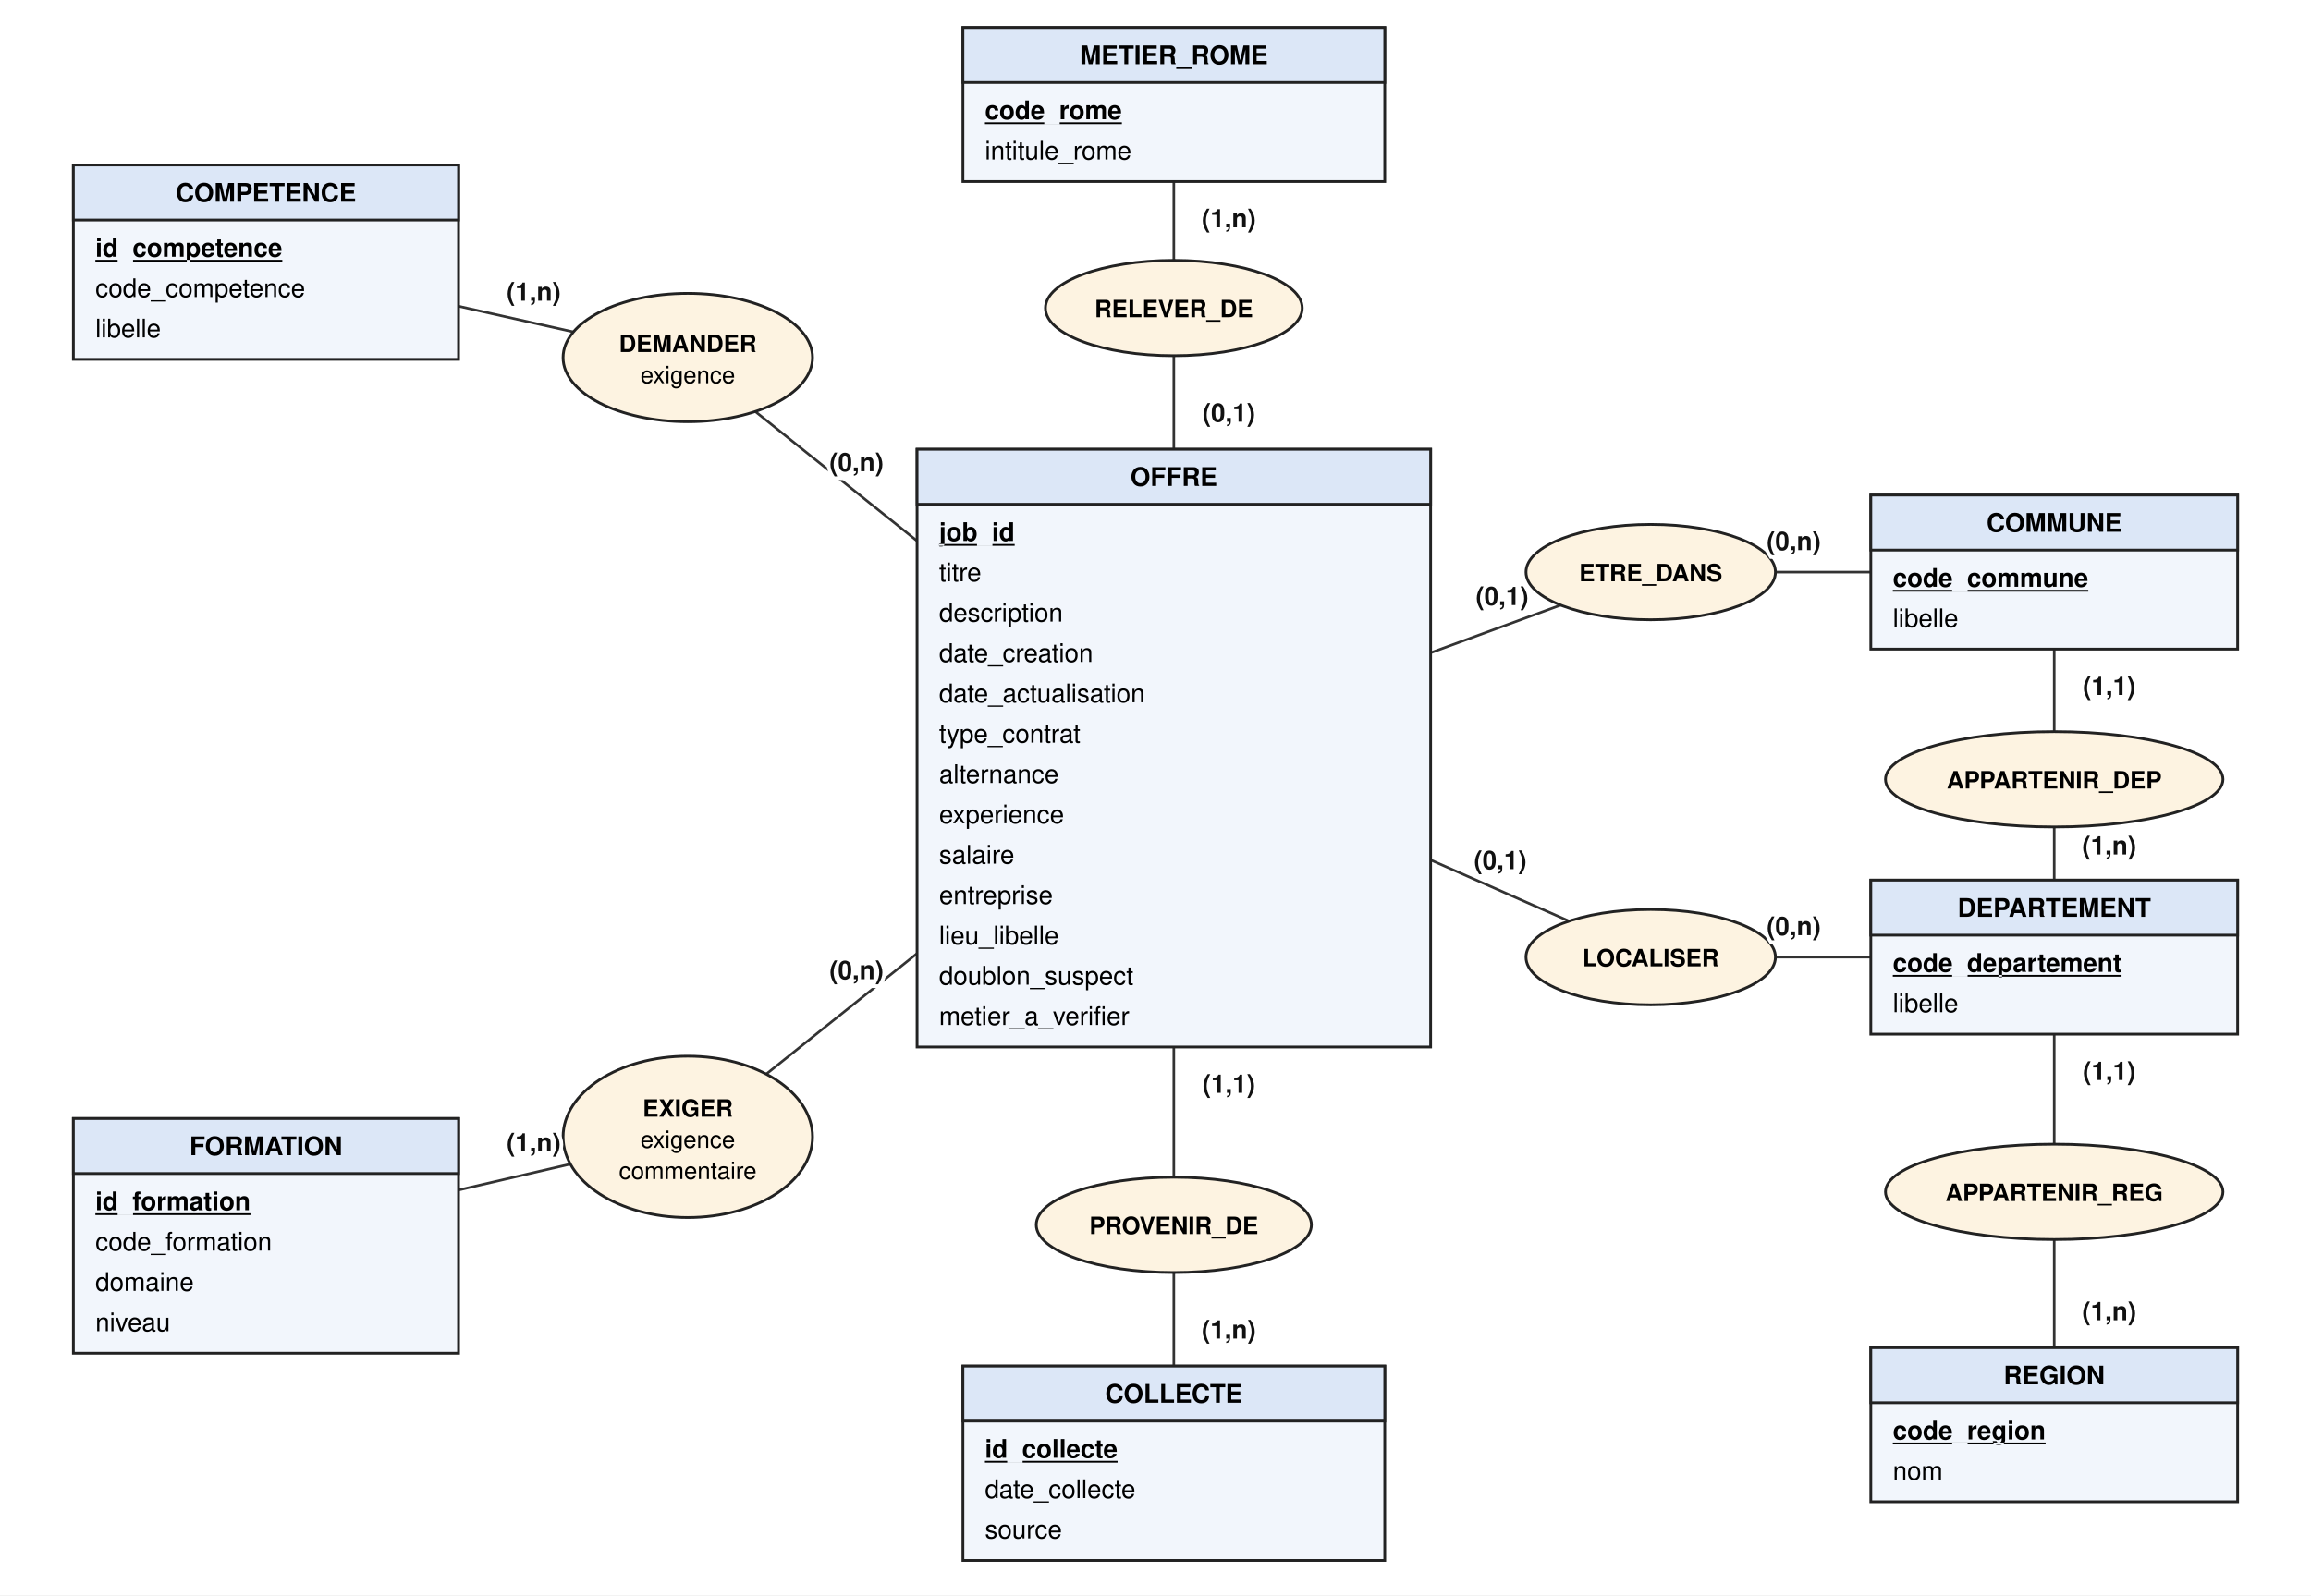
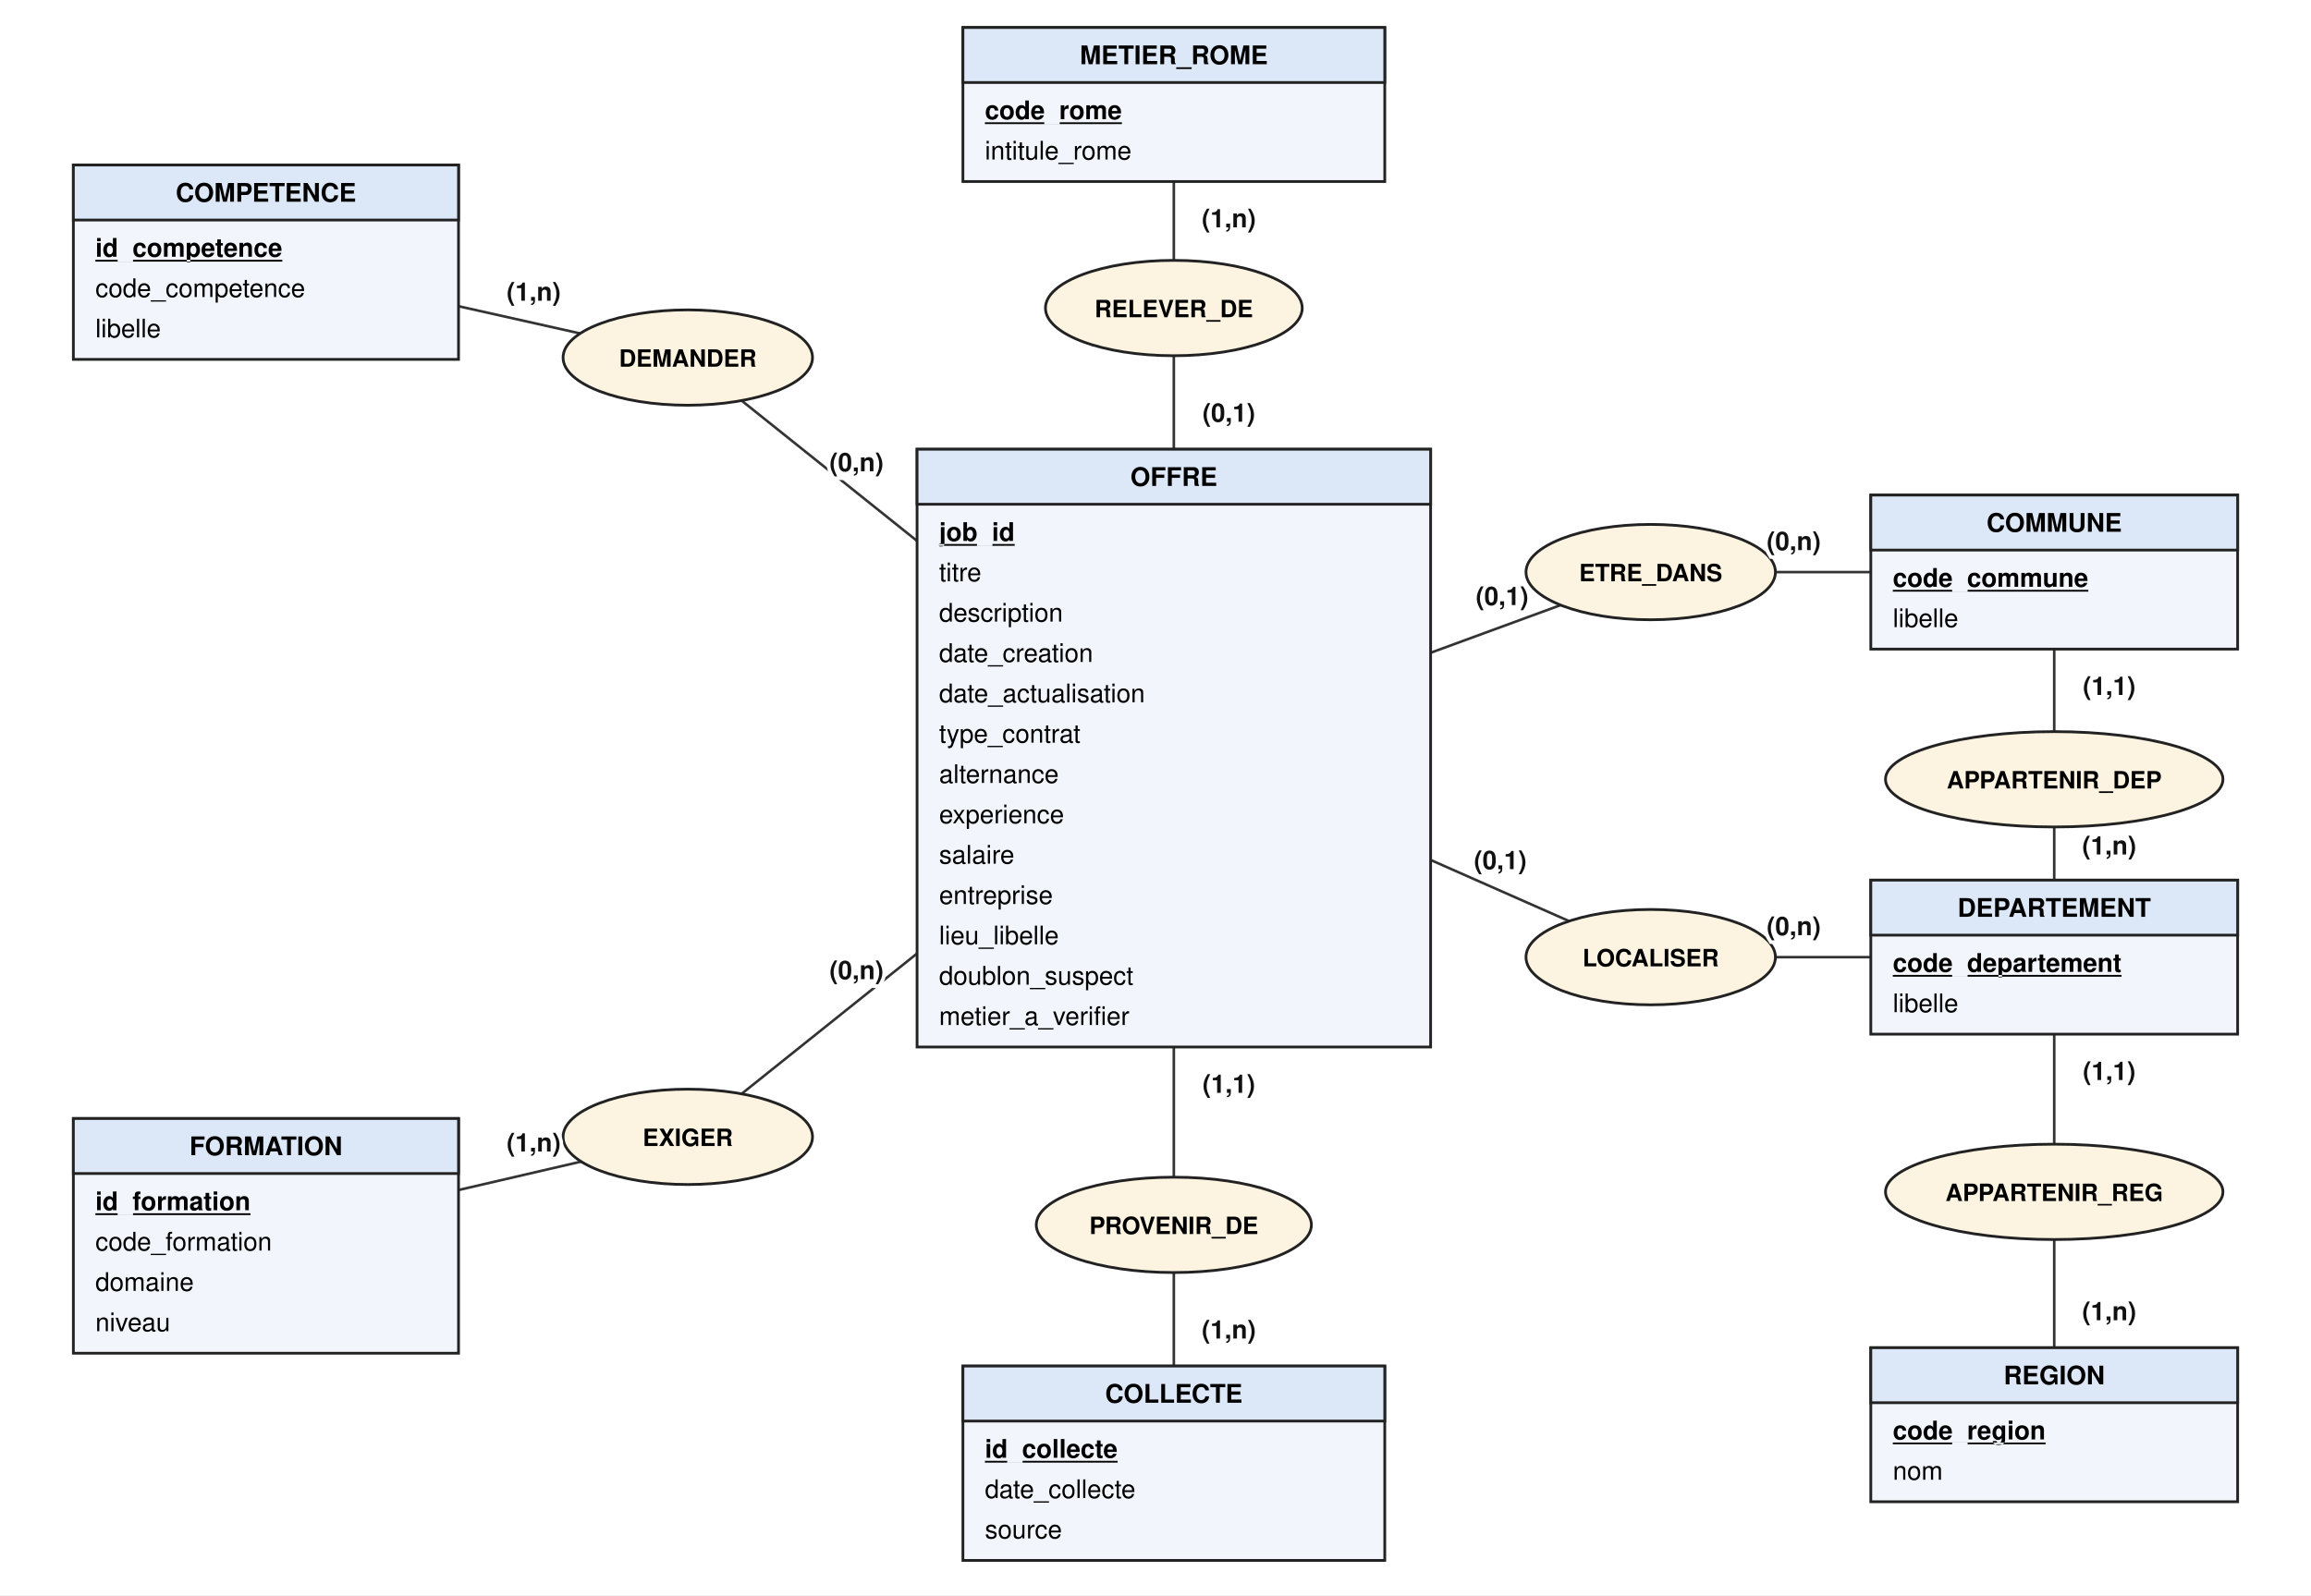
<svg xmlns="http://www.w3.org/2000/svg" viewBox="0 0 1260 870" width="1260" height="870" font-family="Helvetica, Arial, sans-serif" font-size="14">
  <rect width="1260" height="870" fill="#ffffff" />
  <line x1="640" y1="168" x2="640" y2="245" stroke="#333" stroke-width="1.4" />
  <line x1="640" y1="168" x2="640" y2="99" stroke="#333" stroke-width="1.4" />
  <line x1="640" y1="668" x2="640" y2="571" stroke="#333" stroke-width="1.4" />
  <line x1="640" y1="668" x2="640" y2="745" stroke="#333" stroke-width="1.4" />
  <line x1="375" y1="195" x2="500" y2="295" stroke="#333" stroke-width="1.4" />
  <line x1="375" y1="195" x2="250" y2="167" stroke="#333" stroke-width="1.4" />
  <line x1="375" y1="620" x2="500" y2="520" stroke="#333" stroke-width="1.4" />
  <line x1="375" y1="620" x2="250" y2="649" stroke="#333" stroke-width="1.4" />
  <line x1="900" y1="312" x2="780" y2="356" stroke="#333" stroke-width="1.4" />
  <line x1="900" y1="312" x2="1020" y2="312" stroke="#333" stroke-width="1.4" />
  <line x1="900" y1="522" x2="780" y2="469" stroke="#333" stroke-width="1.4" />
  <line x1="900" y1="522" x2="1020" y2="522" stroke="#333" stroke-width="1.4" />
  <line x1="1120" y1="425" x2="1120" y2="354" stroke="#333" stroke-width="1.4" />
  <line x1="1120" y1="425" x2="1120" y2="480" stroke="#333" stroke-width="1.4" />
  <line x1="1120" y1="650" x2="1120" y2="564" stroke="#333" stroke-width="1.4" />
  <line x1="1120" y1="650" x2="1120" y2="735" stroke="#333" stroke-width="1.4" />
  <rect x="500" y="245" width="280" height="326" fill="#f2f6fc" stroke="#222" stroke-width="1.5" />
  <rect x="500" y="245" width="280" height="30" fill="#dce7f7" stroke="#222" stroke-width="1.5" />
  <text x="640.0" y="265" text-anchor="middle" font-weight="bold">OFFRE</text>
  <text x="512" y="295" text-decoration="underline" font-weight="bold">job_id</text>
  <text x="512" y="317">titre</text>
  <text x="512" y="339">description</text>
  <text x="512" y="361">date_creation</text>
  <text x="512" y="383">date_actualisation</text>
  <text x="512" y="405">type_contrat</text>
  <text x="512" y="427">alternance</text>
  <text x="512" y="449">experience</text>
  <text x="512" y="471">salaire</text>
  <text x="512" y="493">entreprise</text>
  <text x="512" y="515">lieu_libelle</text>
  <text x="512" y="537">doublon_suspect</text>
  <text x="512" y="559">metier_a_verifier</text>
  <rect x="525" y="15" width="230" height="84" fill="#f2f6fc" stroke="#222" stroke-width="1.5" />
  <rect x="525" y="15" width="230" height="30" fill="#dce7f7" stroke="#222" stroke-width="1.5" />
  <text x="640.0" y="35" text-anchor="middle" font-weight="bold">METIER_ROME</text>
  <text x="537" y="65" text-decoration="underline" font-weight="bold">code_rome</text>
  <text x="537" y="87">intitule_rome</text>
  <rect x="525" y="745" width="230" height="106" fill="#f2f6fc" stroke="#222" stroke-width="1.5" />
  <rect x="525" y="745" width="230" height="30" fill="#dce7f7" stroke="#222" stroke-width="1.5" />
  <text x="640.0" y="765" text-anchor="middle" font-weight="bold">COLLECTE</text>
  <text x="537" y="795" text-decoration="underline" font-weight="bold">id_collecte</text>
  <text x="537" y="817">date_collecte</text>
  <text x="537" y="839">source</text>
  <rect x="40" y="90" width="210" height="106" fill="#f2f6fc" stroke="#222" stroke-width="1.5" />
  <rect x="40" y="90" width="210" height="30" fill="#dce7f7" stroke="#222" stroke-width="1.5" />
  <text x="145.0" y="110" text-anchor="middle" font-weight="bold">COMPETENCE</text>
  <text x="52" y="140" text-decoration="underline" font-weight="bold">id_competence</text>
  <text x="52" y="162">code_competence</text>
  <text x="52" y="184">libelle</text>
  <rect x="40" y="610" width="210" height="128" fill="#f2f6fc" stroke="#222" stroke-width="1.5" />
  <rect x="40" y="610" width="210" height="30" fill="#dce7f7" stroke="#222" stroke-width="1.5" />
  <text x="145.0" y="630" text-anchor="middle" font-weight="bold">FORMATION</text>
  <text x="52" y="660" text-decoration="underline" font-weight="bold">id_formation</text>
  <text x="52" y="682">code_formation</text>
  <text x="52" y="704">domaine</text>
  <text x="52" y="726">niveau</text>
  <rect x="1020" y="270" width="200" height="84" fill="#f2f6fc" stroke="#222" stroke-width="1.5" />
  <rect x="1020" y="270" width="200" height="30" fill="#dce7f7" stroke="#222" stroke-width="1.5" />
  <text x="1120.0" y="290" text-anchor="middle" font-weight="bold">COMMUNE</text>
  <text x="1032" y="320" text-decoration="underline" font-weight="bold">code_commune</text>
  <text x="1032" y="342">libelle</text>
  <rect x="1020" y="480" width="200" height="84" fill="#f2f6fc" stroke="#222" stroke-width="1.5" />
  <rect x="1020" y="480" width="200" height="30" fill="#dce7f7" stroke="#222" stroke-width="1.5" />
  <text x="1120.0" y="500" text-anchor="middle" font-weight="bold">DEPARTEMENT</text>
  <text x="1032" y="530" text-decoration="underline" font-weight="bold">code_departement</text>
  <text x="1032" y="552">libelle</text>
  <rect x="1020" y="735" width="200" height="84" fill="#f2f6fc" stroke="#222" stroke-width="1.5" />
  <rect x="1020" y="735" width="200" height="30" fill="#dce7f7" stroke="#222" stroke-width="1.5" />
  <text x="1120.0" y="755" text-anchor="middle" font-weight="bold">REGION</text>
  <text x="1032" y="785" text-decoration="underline" font-weight="bold">code_region</text>
  <text x="1032" y="807">nom</text>
  <ellipse cx="640" cy="168" rx="70" ry="26" fill="#fdf3e1" stroke="#222" stroke-width="1.5" />
  <text x="640" y="173" text-anchor="middle" font-weight="bold" font-size="13">RELEVER_DE</text>
  <ellipse cx="640" cy="668" rx="75" ry="26" fill="#fdf3e1" stroke="#222" stroke-width="1.5" />
  <text x="640" y="673" text-anchor="middle" font-weight="bold" font-size="13">PROVENIR_DE</text>
-   <ellipse cx="375" cy="195" rx="68" ry="35" fill="#fdf3e1" stroke="#222" stroke-width="1.5" />
-   <text x="375" y="192" text-anchor="middle" font-weight="bold" font-size="13">DEMANDER</text>
-   <text x="375" y="209" text-anchor="middle" font-size="13">exigence</text>
-   <ellipse cx="375" cy="620" rx="68" ry="44" fill="#fdf3e1" stroke="#222" stroke-width="1.5" />
-   <text x="375" y="609" text-anchor="middle" font-weight="bold" font-size="13">EXIGER</text>
-   <text x="375" y="626" text-anchor="middle" font-size="13">exigence</text>
-   <text x="375" y="643" text-anchor="middle" font-size="13">commentaire</text>
+   <ellipse cx="375" cy="195" rx="68" ry="26" fill="#fdf3e1" stroke="#222" stroke-width="1.5" />
+   <text x="375" y="200" text-anchor="middle" font-weight="bold" font-size="13">DEMANDER</text>
+   <ellipse cx="375" cy="620" rx="68" ry="26" fill="#fdf3e1" stroke="#222" stroke-width="1.5" />
+   <text x="375" y="625" text-anchor="middle" font-weight="bold" font-size="13">EXIGER</text>
  <ellipse cx="900" cy="312" rx="68" ry="26" fill="#fdf3e1" stroke="#222" stroke-width="1.5" />
  <text x="900" y="317" text-anchor="middle" font-weight="bold" font-size="13">ETRE_DANS</text>
  <ellipse cx="900" cy="522" rx="68" ry="26" fill="#fdf3e1" stroke="#222" stroke-width="1.5" />
  <text x="900" y="527" text-anchor="middle" font-weight="bold" font-size="13">LOCALISER</text>
  <ellipse cx="1120" cy="425" rx="92" ry="26" fill="#fdf3e1" stroke="#222" stroke-width="1.5" />
  <text x="1120" y="430" text-anchor="middle" font-weight="bold" font-size="13">APPARTENIR_DEP</text>
  <ellipse cx="1120" cy="650" rx="92" ry="26" fill="#fdf3e1" stroke="#222" stroke-width="1.5" />
  <text x="1120" y="655" text-anchor="middle" font-weight="bold" font-size="13">APPARTENIR_REG</text>
  <text x="670" y="230" text-anchor="middle" font-weight="bold" fill="#111" stroke="#fff" stroke-width="4" paint-order="stroke">(0,1)</text>
  <text x="670" y="124" text-anchor="middle" font-weight="bold" fill="#111" stroke="#fff" stroke-width="4" paint-order="stroke">(1,n)</text>
  <text x="670" y="596" text-anchor="middle" font-weight="bold" fill="#111" stroke="#fff" stroke-width="4" paint-order="stroke">(1,1)</text>
  <text x="670" y="730" text-anchor="middle" font-weight="bold" fill="#111" stroke="#fff" stroke-width="4" paint-order="stroke">(1,n)</text>
  <text x="467" y="257" text-anchor="middle" font-weight="bold" fill="#111" stroke="#fff" stroke-width="4" paint-order="stroke">(0,n)</text>
  <text x="291" y="164" text-anchor="middle" font-weight="bold" fill="#111" stroke="#fff" stroke-width="4" paint-order="stroke">(1,n)</text>
  <text x="467" y="534" text-anchor="middle" font-weight="bold" fill="#111" stroke="#fff" stroke-width="4" paint-order="stroke">(0,n)</text>
  <text x="291" y="628" text-anchor="middle" font-weight="bold" fill="#111" stroke="#fff" stroke-width="4" paint-order="stroke">(1,n)</text>
  <text x="819" y="330" text-anchor="middle" font-weight="bold" fill="#111" stroke="#fff" stroke-width="4" paint-order="stroke">(0,1)</text>
  <text x="978" y="300" text-anchor="middle" font-weight="bold" fill="#111" stroke="#fff" stroke-width="4" paint-order="stroke">(0,n)</text>
  <text x="818" y="474" text-anchor="middle" font-weight="bold" fill="#111" stroke="#fff" stroke-width="4" paint-order="stroke">(0,1)</text>
  <text x="978" y="510" text-anchor="middle" font-weight="bold" fill="#111" stroke="#fff" stroke-width="4" paint-order="stroke">(0,n)</text>
  <text x="1150" y="379" text-anchor="middle" font-weight="bold" fill="#111" stroke="#fff" stroke-width="4" paint-order="stroke">(1,1)</text>
  <text x="1150" y="466" text-anchor="middle" font-weight="bold" fill="#111" stroke="#fff" stroke-width="4" paint-order="stroke">(1,n)</text>
  <text x="1150" y="589" text-anchor="middle" font-weight="bold" fill="#111" stroke="#fff" stroke-width="4" paint-order="stroke">(1,1)</text>
  <text x="1150" y="720" text-anchor="middle" font-weight="bold" fill="#111" stroke="#fff" stroke-width="4" paint-order="stroke">(1,n)</text>
</svg>
